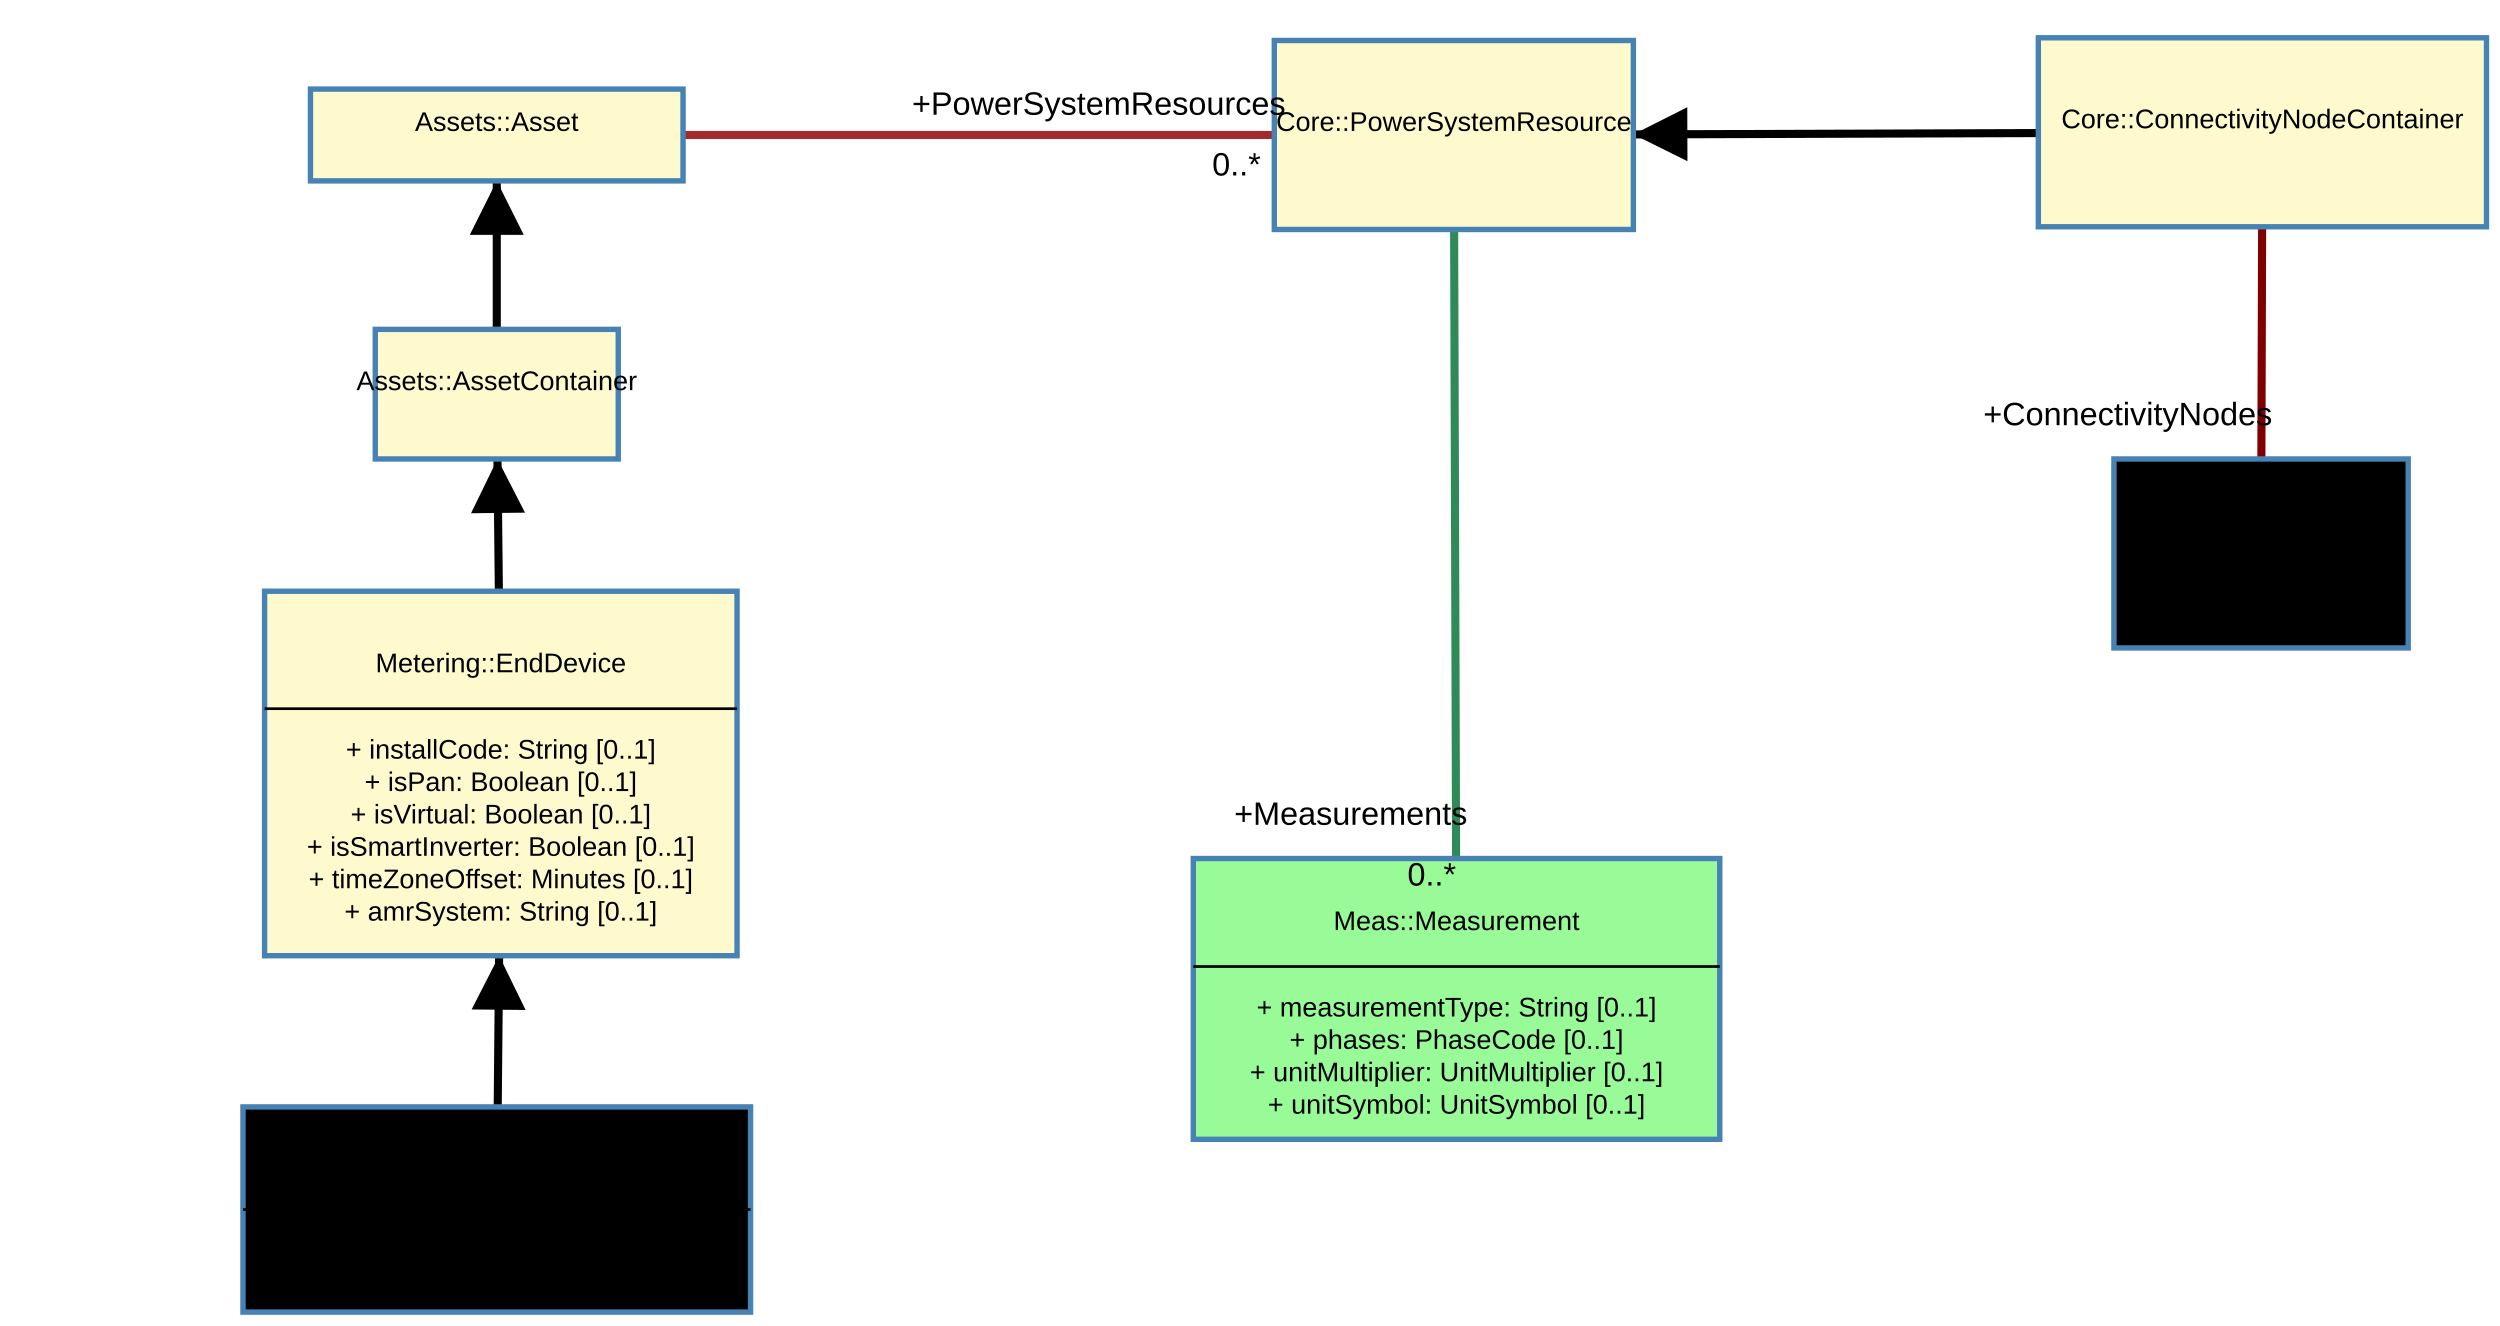
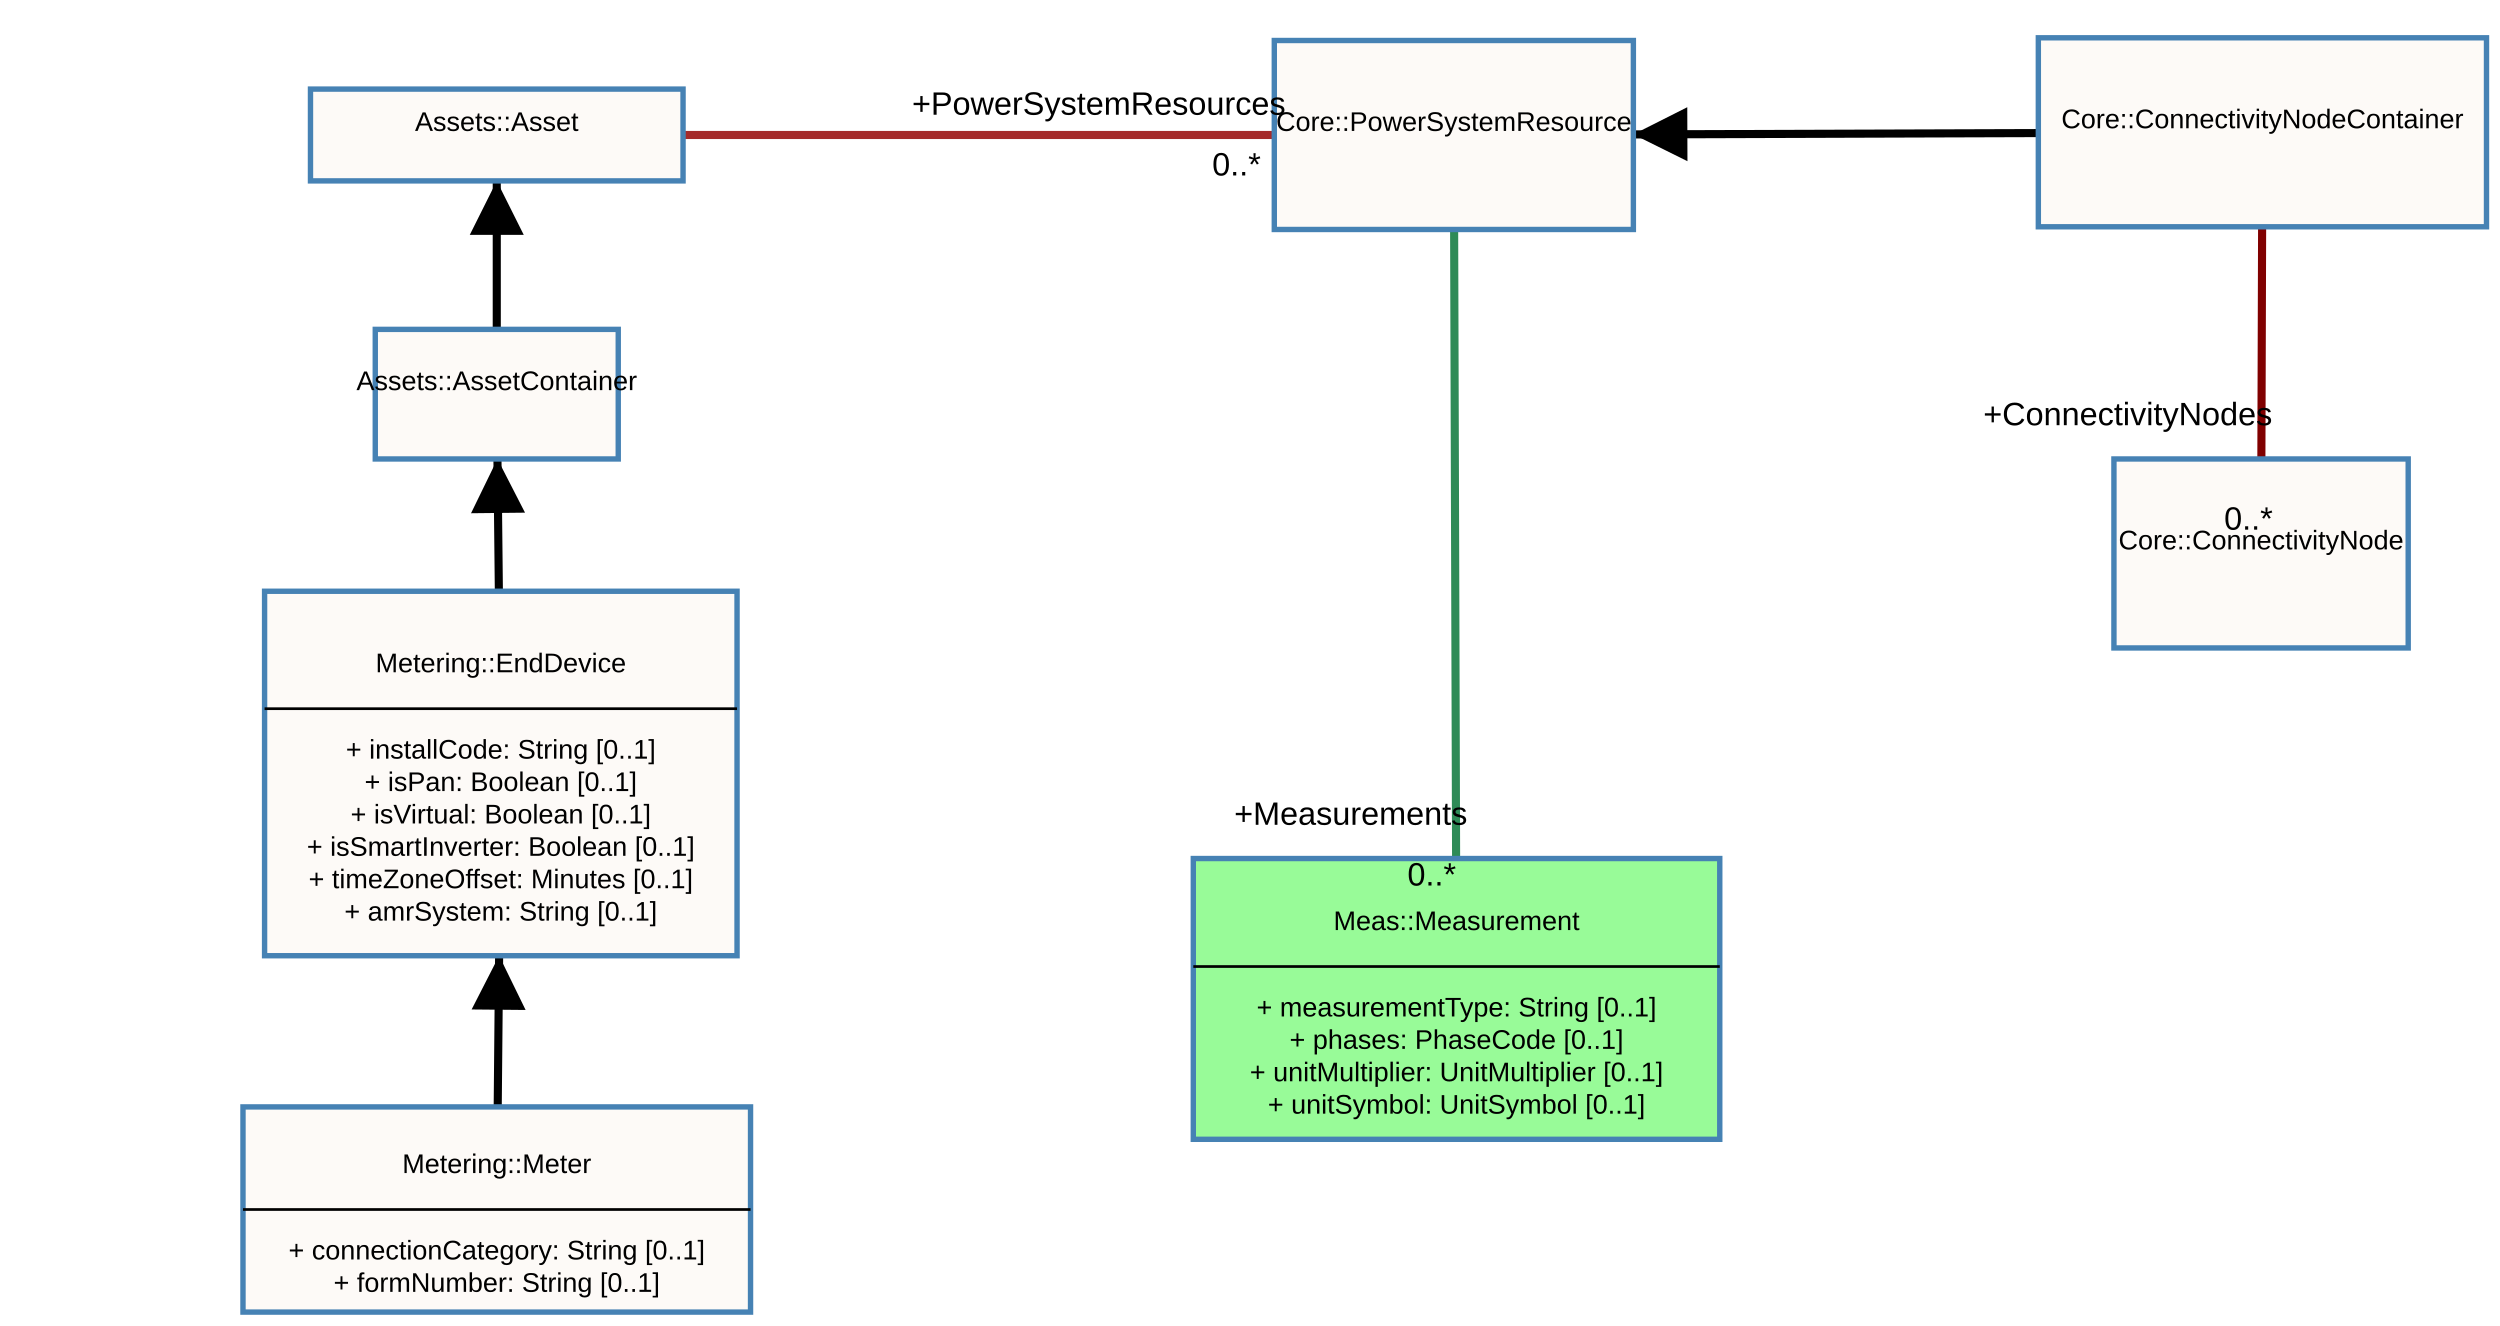
<svg xmlns="http://www.w3.org/2000/svg" width="926" height="491">
  <g class="zoom-group">
    <defs>
      <marker id="arrowhead" viewBox="-0 -5 10 10" refX="5" refY="0" orient="auto" markerWidth="10" markerHeight="10" xoverflow="visible">
        <path d="M 0,-5 L 10 ,0 L 0,5" fill="black" style="stroke: none;" />
      </marker>
    </defs>
    <line class="link" x1="538.5" y1="50" x2="539.5" y2="370" stroke="#2e8b57" stroke-width="3" />
    <line class="link" x1="184" y1="448" x2="185.5" y2="286.5" stroke="#000000" stroke-width="3" marker-end="url(#arrowhead)" />
    <line class="link" x1="185.5" y1="286.5" x2="184" y2="146" stroke="#000000" stroke-width="3" marker-end="url(#arrowhead)" />
    <line class="link" x1="184" y1="146" x2="184" y2="50" stroke="#000000" stroke-width="3" marker-end="url(#arrowhead)" />
    <line class="link" x1="184" y1="50" x2="538.5" y2="50" stroke="#a52a2a" stroke-width="3" />
    <line class="link" x1="838" y1="49" x2="538.5" y2="50" stroke="#000000" stroke-width="3" marker-end="url(#arrowhead)" />
    <line class="link" x1="837.5" y1="205" x2="838" y2="49" stroke="#800000" stroke-width="3" />
    <line class="arrow" x2="184.78" y2="364" x1="184" y1="448" stroke="#000000" stroke-width="2" marker-end="url(#arrowhead)" />
    <line class="arrow" x2="184.363" y2="179.999" x1="185.5" y1="286.5" stroke="#000000" stroke-width="2" marker-end="url(#arrowhead)" />
    <line class="arrow" x2="184" y2="77" x1="184" y1="146" stroke="#000000" stroke-width="2" marker-end="url(#arrowhead)" />
    <line class="arrow" x2="615" y2="49.745" x1="838" y1="49" stroke="#000000" stroke-width="2" marker-end="url(#arrowhead)" />
    <g class="draggable" transform="translate(98, 219)">
-       <rect class="box" width="175" height="135" style="fill: #fffacd; stroke: steelblue; stroke-width: 2px; cursor: move;" />
+       <rect class="box" width="175" height="135" style="fill: #fdfaf7; stroke: steelblue; stroke-width: 2px; cursor: move;" />
      <text class="text" x="87.5" y="26.5" dy=".35em" text-anchor="middle" style="font-family: Arial, sans-serif; fill: black; font-size: 10px; pointer-events: none;">Metering::EndDevice</text>
      <line x1="0" x2="175" y1="43.5" y2="43.5" stroke="black" stroke-width="1" />
      <text class="text" x="87.5" y="58.5" dy=".35em" text-anchor="middle" style="font-family: Arial, sans-serif; fill: black; font-size: 10px; pointer-events: none;">+  installCode: String [0..1]</text>
      <text class="text" x="87.5" y="70.5" dy=".35em" text-anchor="middle" style="font-family: Arial, sans-serif; fill: black; font-size: 10px; pointer-events: none;">+  isPan: Boolean [0..1]</text>
      <text class="text" x="87.5" y="82.5" dy=".35em" text-anchor="middle" style="font-family: Arial, sans-serif; fill: black; font-size: 10px; pointer-events: none;">+  isVirtual: Boolean [0..1]</text>
      <text class="text" x="87.5" y="94.5" dy=".35em" text-anchor="middle" style="font-family: Arial, sans-serif; fill: black; font-size: 10px; pointer-events: none;">+  isSmartInverter: Boolean [0..1]</text>
      <text class="text" x="87.5" y="106.5" dy=".35em" text-anchor="middle" style="font-family: Arial, sans-serif; fill: black; font-size: 10px; pointer-events: none;">+  timeZoneOffset: Minutes [0..1]</text>
      <text class="text" x="87.5" y="118.5" dy=".35em" text-anchor="middle" style="font-family: Arial, sans-serif; fill: black; font-size: 10px; pointer-events: none;">+  amrSystem: String [0..1]</text>
    </g>
    <g class="draggable" transform="translate(139, 122)">
-       <rect class="box" width="90" height="48" style="fill: #fffacd; stroke: steelblue; stroke-width: 2px; cursor: move;" />
+       <rect class="box" width="90" height="48" style="fill: #fdfaf7; stroke: steelblue; stroke-width: 2px; cursor: move;" />
      <text class="text" x="45" y="19" dy=".35em" text-anchor="middle" style="font-family: Arial, sans-serif; fill: black; font-size: 10px; pointer-events: none;">Assets::AssetContainer</text>
    </g>
    <g class="draggable" transform="translate(115, 33)">
-       <rect class="box" width="138" height="34" style="fill: #fffacd; stroke: steelblue; stroke-width: 2px; cursor: move;" />
+       <rect class="box" width="138" height="34" style="fill: #fdfaf7; stroke: steelblue; stroke-width: 2px; cursor: move;" />
      <text class="text" x="69" y="12" dy=".35em" text-anchor="middle" style="font-family: Arial, sans-serif; fill: black; font-size: 10px; pointer-events: none;">Assets::Asset</text>
    </g>
    <g class="draggable" transform="translate(472, 15)">
-       <rect class="box" width="133" height="70" style="fill: #fffacd; stroke: steelblue; stroke-width: 2px; cursor: move;" />
+       <rect class="box" width="133" height="70" style="fill: #fdfaf7; stroke: steelblue; stroke-width: 2px; cursor: move;" />
      <text class="text" x="66.5" y="30" dy=".35em" text-anchor="middle" style="font-family: Arial, sans-serif; fill: black; font-size: 10px; pointer-events: none;">Core::PowerSystemResource</text>
    </g>
    <g class="draggable" transform="translate(783, 170)">
-       <rect class="box" width="109" height="70" style="fill: #000000; stroke: steelblue; stroke-width: 2px; cursor: move;" />
+       <rect class="box" width="109" height="70" style="fill: #fdfaf7; stroke: steelblue; stroke-width: 2px; cursor: move;" />
      <text class="text" x="54.5" y="30" dy=".35em" text-anchor="middle" style="font-family: Arial, sans-serif; fill: black; font-size: 10px; pointer-events: none;">Core::ConnectivityNode</text>
    </g>
    <g class="draggable" transform="translate(755, 14)">
-       <rect class="box" width="166" height="70" style="fill: #fffacd; stroke: steelblue; stroke-width: 2px; cursor: move;" />
+       <rect class="box" width="166" height="70" style="fill: #fdfaf7; stroke: steelblue; stroke-width: 2px; cursor: move;" />
      <text class="text" x="83" y="30" dy=".35em" text-anchor="middle" style="font-family: Arial, sans-serif; fill: black; font-size: 10px; pointer-events: none;">Core::ConnectivityNodeContainer</text>
    </g>
    <g class="draggable" transform="translate(90, 410)">
-       <rect class="box" width="188" height="76" style="fill: #000000; stroke: steelblue; stroke-width: 2px; cursor: move;" />
+       <rect class="box" width="188" height="76" style="fill: #fdfaf7; stroke: steelblue; stroke-width: 2px; cursor: move;" />
      <text class="text" x="94" y="21" dy=".35em" text-anchor="middle" style="font-family: Arial, sans-serif; fill: black; font-size: 10px; pointer-events: none;">Metering::Meter</text>
      <line x1="0" x2="188" y1="38" y2="38" stroke="black" stroke-width="1" />
      <text class="text" x="94" y="53" dy=".35em" text-anchor="middle" style="font-family: Arial, sans-serif; fill: black; font-size: 10px; pointer-events: none;">+  connectionCategory: String [0..1]</text>
      <text class="text" x="94" y="65" dy=".35em" text-anchor="middle" style="font-family: Arial, sans-serif; fill: black; font-size: 10px; pointer-events: none;">+  formNumber: String [0..1]</text>
    </g>
    <g class="draggable" transform="translate(442, 318)">
      <rect class="box" width="195" height="104" style="fill: #98fb98; stroke: steelblue; stroke-width: 2px; cursor: move;" />
      <text class="text" x="97.5" y="23" dy=".35em" text-anchor="middle" style="font-family: Arial, sans-serif; fill: black; font-size: 10px; pointer-events: none;">Meas::Measurement</text>
      <line x1="0" x2="195" y1="40" y2="40" stroke="black" stroke-width="1" />
      <text class="text" x="97.5" y="55" dy=".35em" text-anchor="middle" style="font-family: Arial, sans-serif; fill: black; font-size: 10px; pointer-events: none;">+  measurementType: String [0..1]</text>
      <text class="text" x="97.5" y="67" dy=".35em" text-anchor="middle" style="font-family: Arial, sans-serif; fill: black; font-size: 10px; pointer-events: none;">+  phases: PhaseCode [0..1]</text>
      <text class="text" x="97.5" y="79" dy=".35em" text-anchor="middle" style="font-family: Arial, sans-serif; fill: black; font-size: 10px; pointer-events: none;">+  unitMultiplier: UnitMultiplier [0..1]</text>
      <text class="text" x="97.5" y="91" dy=".35em" text-anchor="middle" style="font-family: Arial, sans-serif; fill: black; font-size: 10px; pointer-events: none;">+  unitSymbol: UnitSymbol [0..1]</text>
    </g>
    <text class="link-text-start-top" x="479.125" y="97.5" text-anchor="middle" style="font-family: Arial, sans-serif; font-size: 12px; fill: black;" />
    <text class="link-text-start-top" x="184.399" y="405" text-anchor="middle" style="font-family: Arial, sans-serif; font-size: 12px; fill: black;" />
    <text class="link-text-start-top" x="184.726" y="214" text-anchor="middle" style="font-family: Arial, sans-serif; font-size: 12px; fill: black;" />
    <text class="link-text-start-top" x="184" y="117" text-anchor="middle" style="font-family: Arial, sans-serif; font-size: 12px; fill: black;" />
    <text class="link-text-start-top" x="280" y="42.5" text-anchor="middle" style="font-family: Arial, sans-serif; font-size: 12px; fill: black;" />
    <text class="link-text-start-top" x="750" y="49.294" text-anchor="middle" style="font-family: Arial, sans-serif; font-size: 12px; fill: black;" />
    <text class="link-text-start-top" x="788.128" y="157.5" text-anchor="middle" style="font-family: Arial, sans-serif; font-size: 12px; fill: black;">+ConnectivityNodes</text>
    <text class="link-text-start-btm" x="527.125" y="75" dx="0.35em" dy="1.35em" text-anchor="middle" style="font-family: Arial, sans-serif; font-size: 12px; fill: black;" />
    <text class="link-text-start-btm" x="184.399" y="405" dx="0.35em" dy="1.35em" text-anchor="middle" style="font-family: Arial, sans-serif; font-size: 12px; fill: black;" />
    <text class="link-text-start-btm" x="184.726" y="214" dx="0.35em" dy="1.35em" text-anchor="middle" style="font-family: Arial, sans-serif; font-size: 12px; fill: black;" />
    <text class="link-text-start-btm" x="184" y="117" dx="0.35em" dy="1.35em" text-anchor="middle" style="font-family: Arial, sans-serif; font-size: 12px; fill: black;" />
    <text class="link-text-start-btm" x="269" y="65" dx="0.35em" dy="1.35em" text-anchor="middle" style="font-family: Arial, sans-serif; font-size: 12px; fill: black;" />
    <text class="link-text-start-btm" x="750" y="49.294" dx="0.35em" dy="1.35em" text-anchor="middle" style="font-family: Arial, sans-serif; font-size: 12px; fill: black;" />
    <text class="link-text-start-btm" x="828.628" y="180" dx="0.35em" dy="1.35em" text-anchor="middle" style="font-family: Arial, sans-serif; font-size: 12px; fill: black;">0..*</text>
    <text class="link-text-end-top" x="500.322" y="305.5" text-anchor="middle" style="font-family: Arial, sans-serif; font-size: 12px; fill: black;">+Measurements</text>
    <text class="link-text-end-top" x="184.827" y="359" text-anchor="middle" style="font-family: Arial, sans-serif; font-size: 12px; fill: black;" />
    <text class="link-text-end-top" x="184.31" y="175" text-anchor="middle" style="font-family: Arial, sans-serif; font-size: 12px; fill: black;" />
    <text class="link-text-end-top" x="184" y="72" text-anchor="middle" style="font-family: Arial, sans-serif; font-size: 12px; fill: black;" />
    <text class="link-text-end-top" x="407" y="42.5" text-anchor="middle" style="font-family: Arial, sans-serif; font-size: 12px; fill: black;">+PowerSystemResources</text>
    <text class="link-text-end-top" x="610" y="49.761" text-anchor="middle" style="font-family: Arial, sans-serif; font-size: 12px; fill: black;" />
    <text class="link-text-end-top" x="764.872" y="96.5" text-anchor="middle" style="font-family: Arial, sans-serif; font-size: 12px; fill: black;" />
    <text class="link-text-end-btm" x="530.322" y="328" text-anchor="middle" style="font-family: Arial, sans-serif; font-size: 12px; fill: black;">0..*</text>
    <text class="link-text-end-btm" x="184.827" y="359" text-anchor="middle" style="font-family: Arial, sans-serif; font-size: 12px; fill: black;" />
    <text class="link-text-end-btm" x="184.31" y="175" text-anchor="middle" style="font-family: Arial, sans-serif; font-size: 12px; fill: black;" />
    <text class="link-text-end-btm" x="184" y="72" text-anchor="middle" style="font-family: Arial, sans-serif; font-size: 12px; fill: black;" />
    <text class="link-text-end-btm" x="458" y="65" text-anchor="middle" style="font-family: Arial, sans-serif; font-size: 12px; fill: black;">0..*</text>
    <text class="link-text-end-btm" x="610" y="49.761" text-anchor="middle" style="font-family: Arial, sans-serif; font-size: 12px; fill: black;" />
    <text class="link-text-end-btm" x="832.372" y="74" text-anchor="middle" style="font-family: Arial, sans-serif; font-size: 12px; fill: black;" />
  </g>
</svg>
